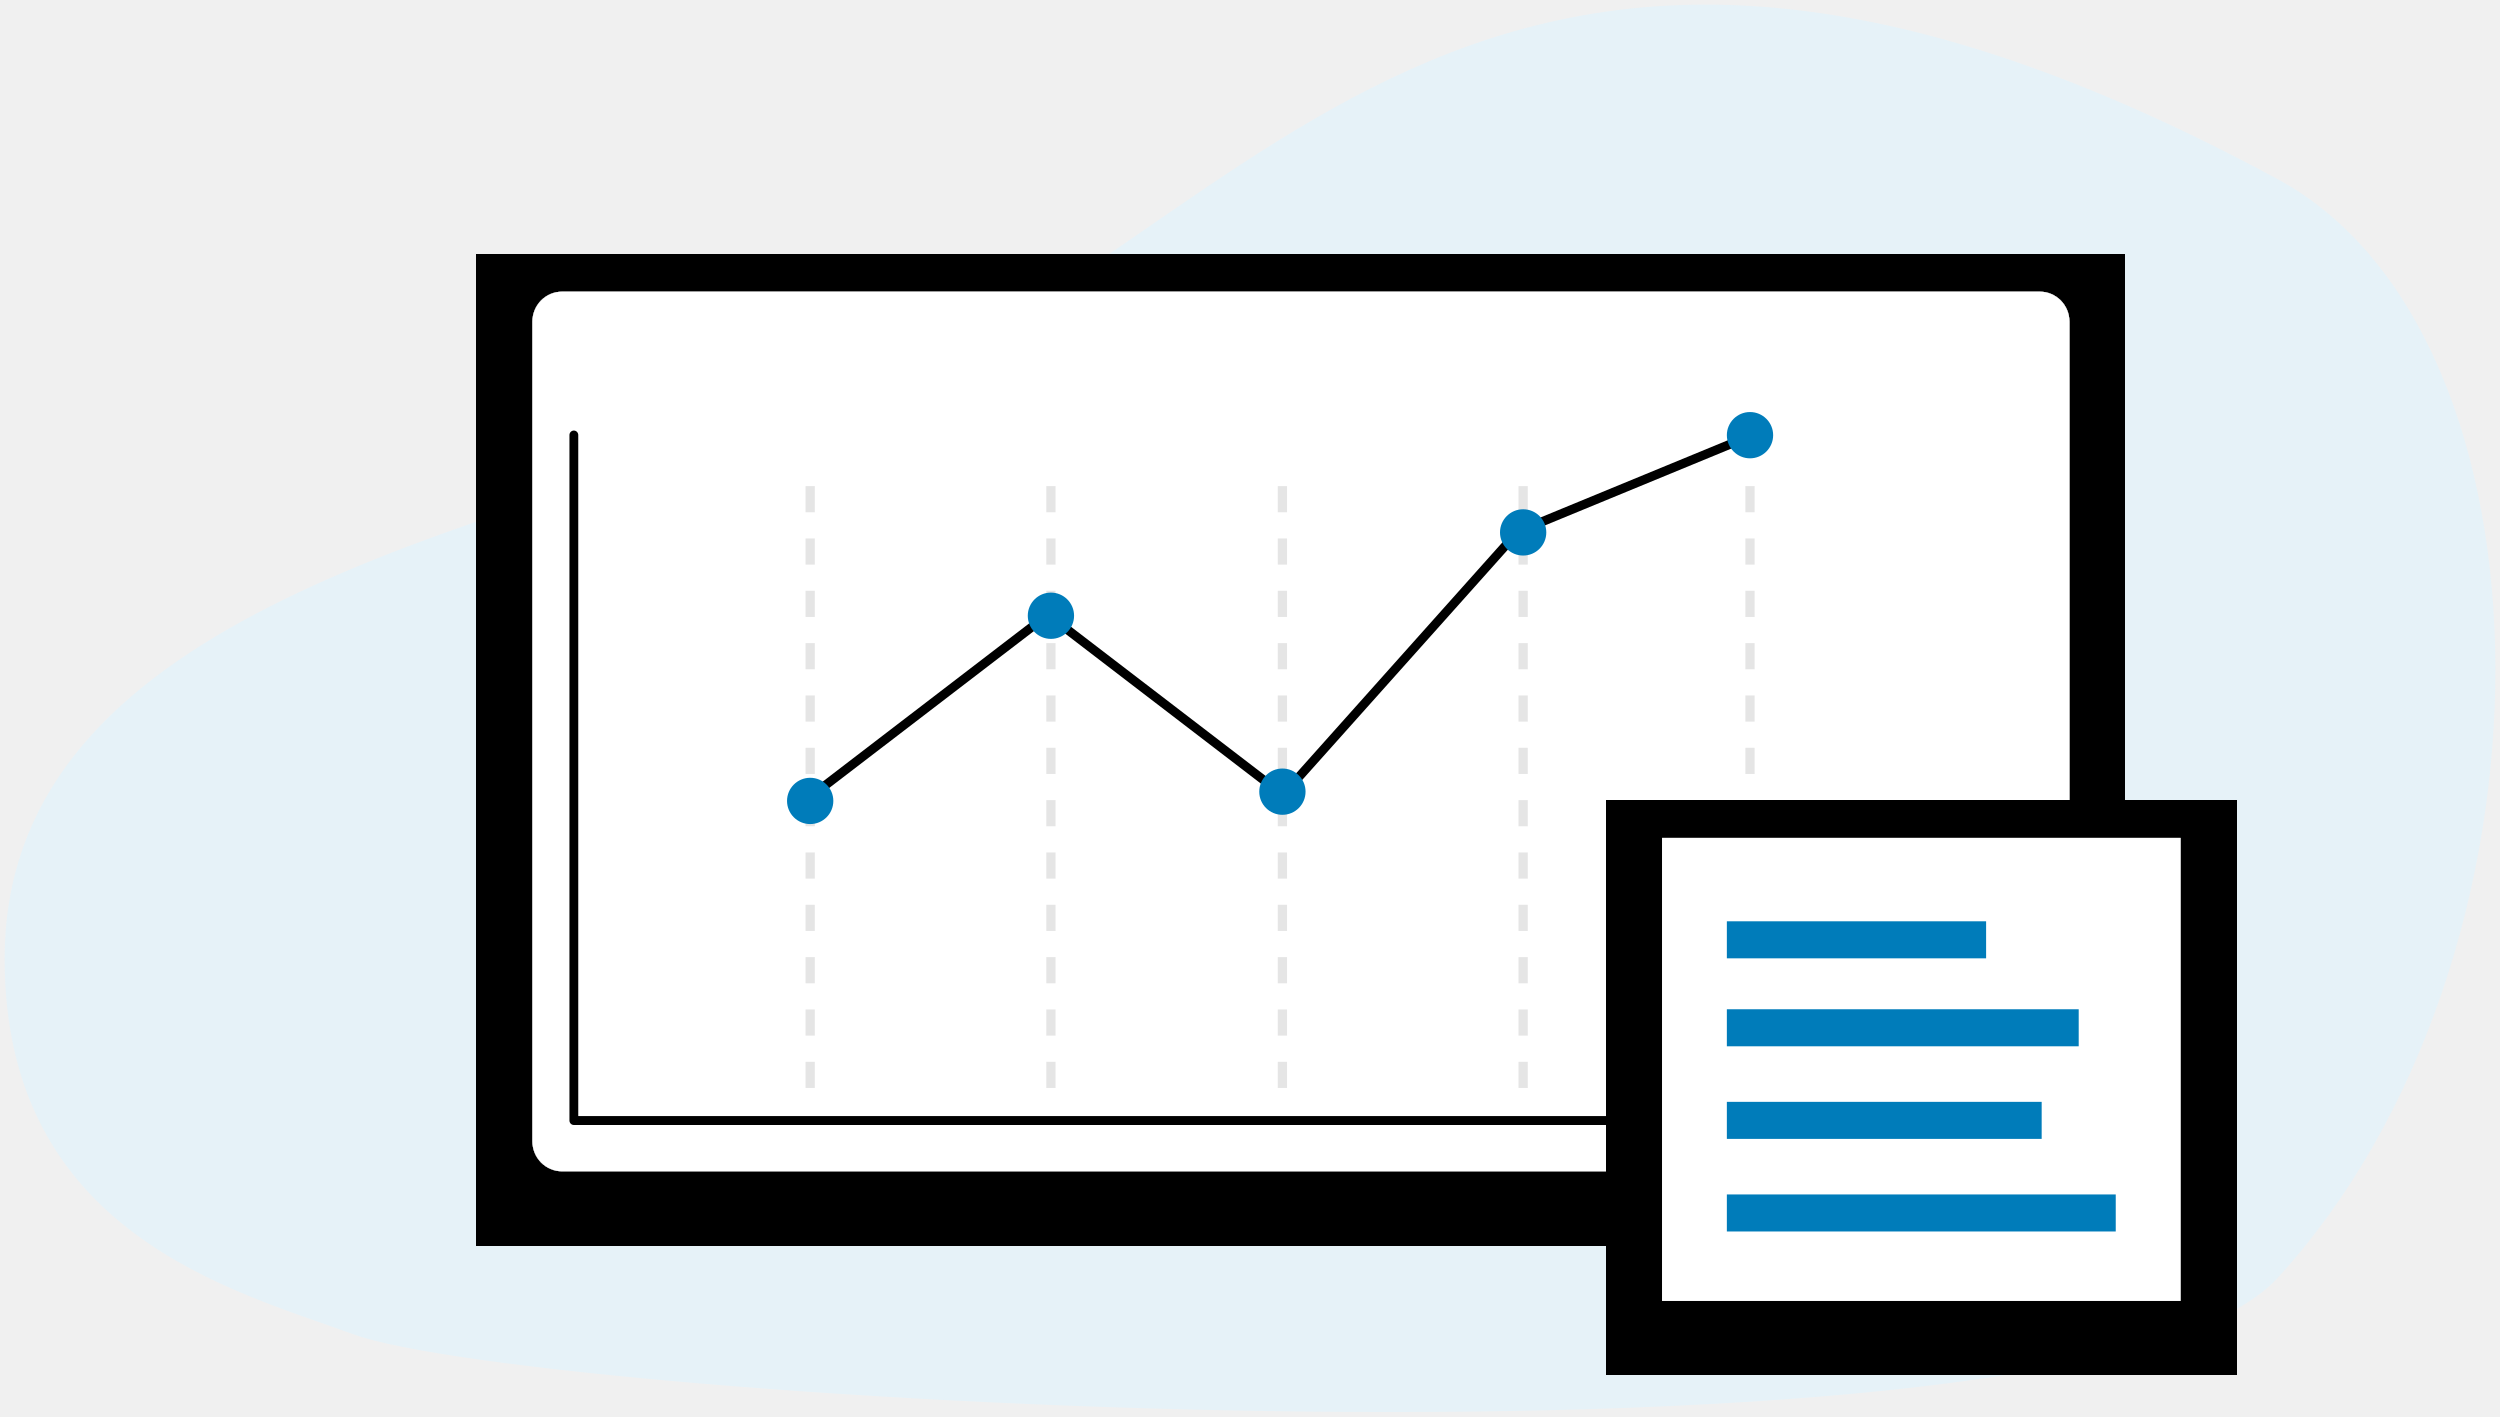
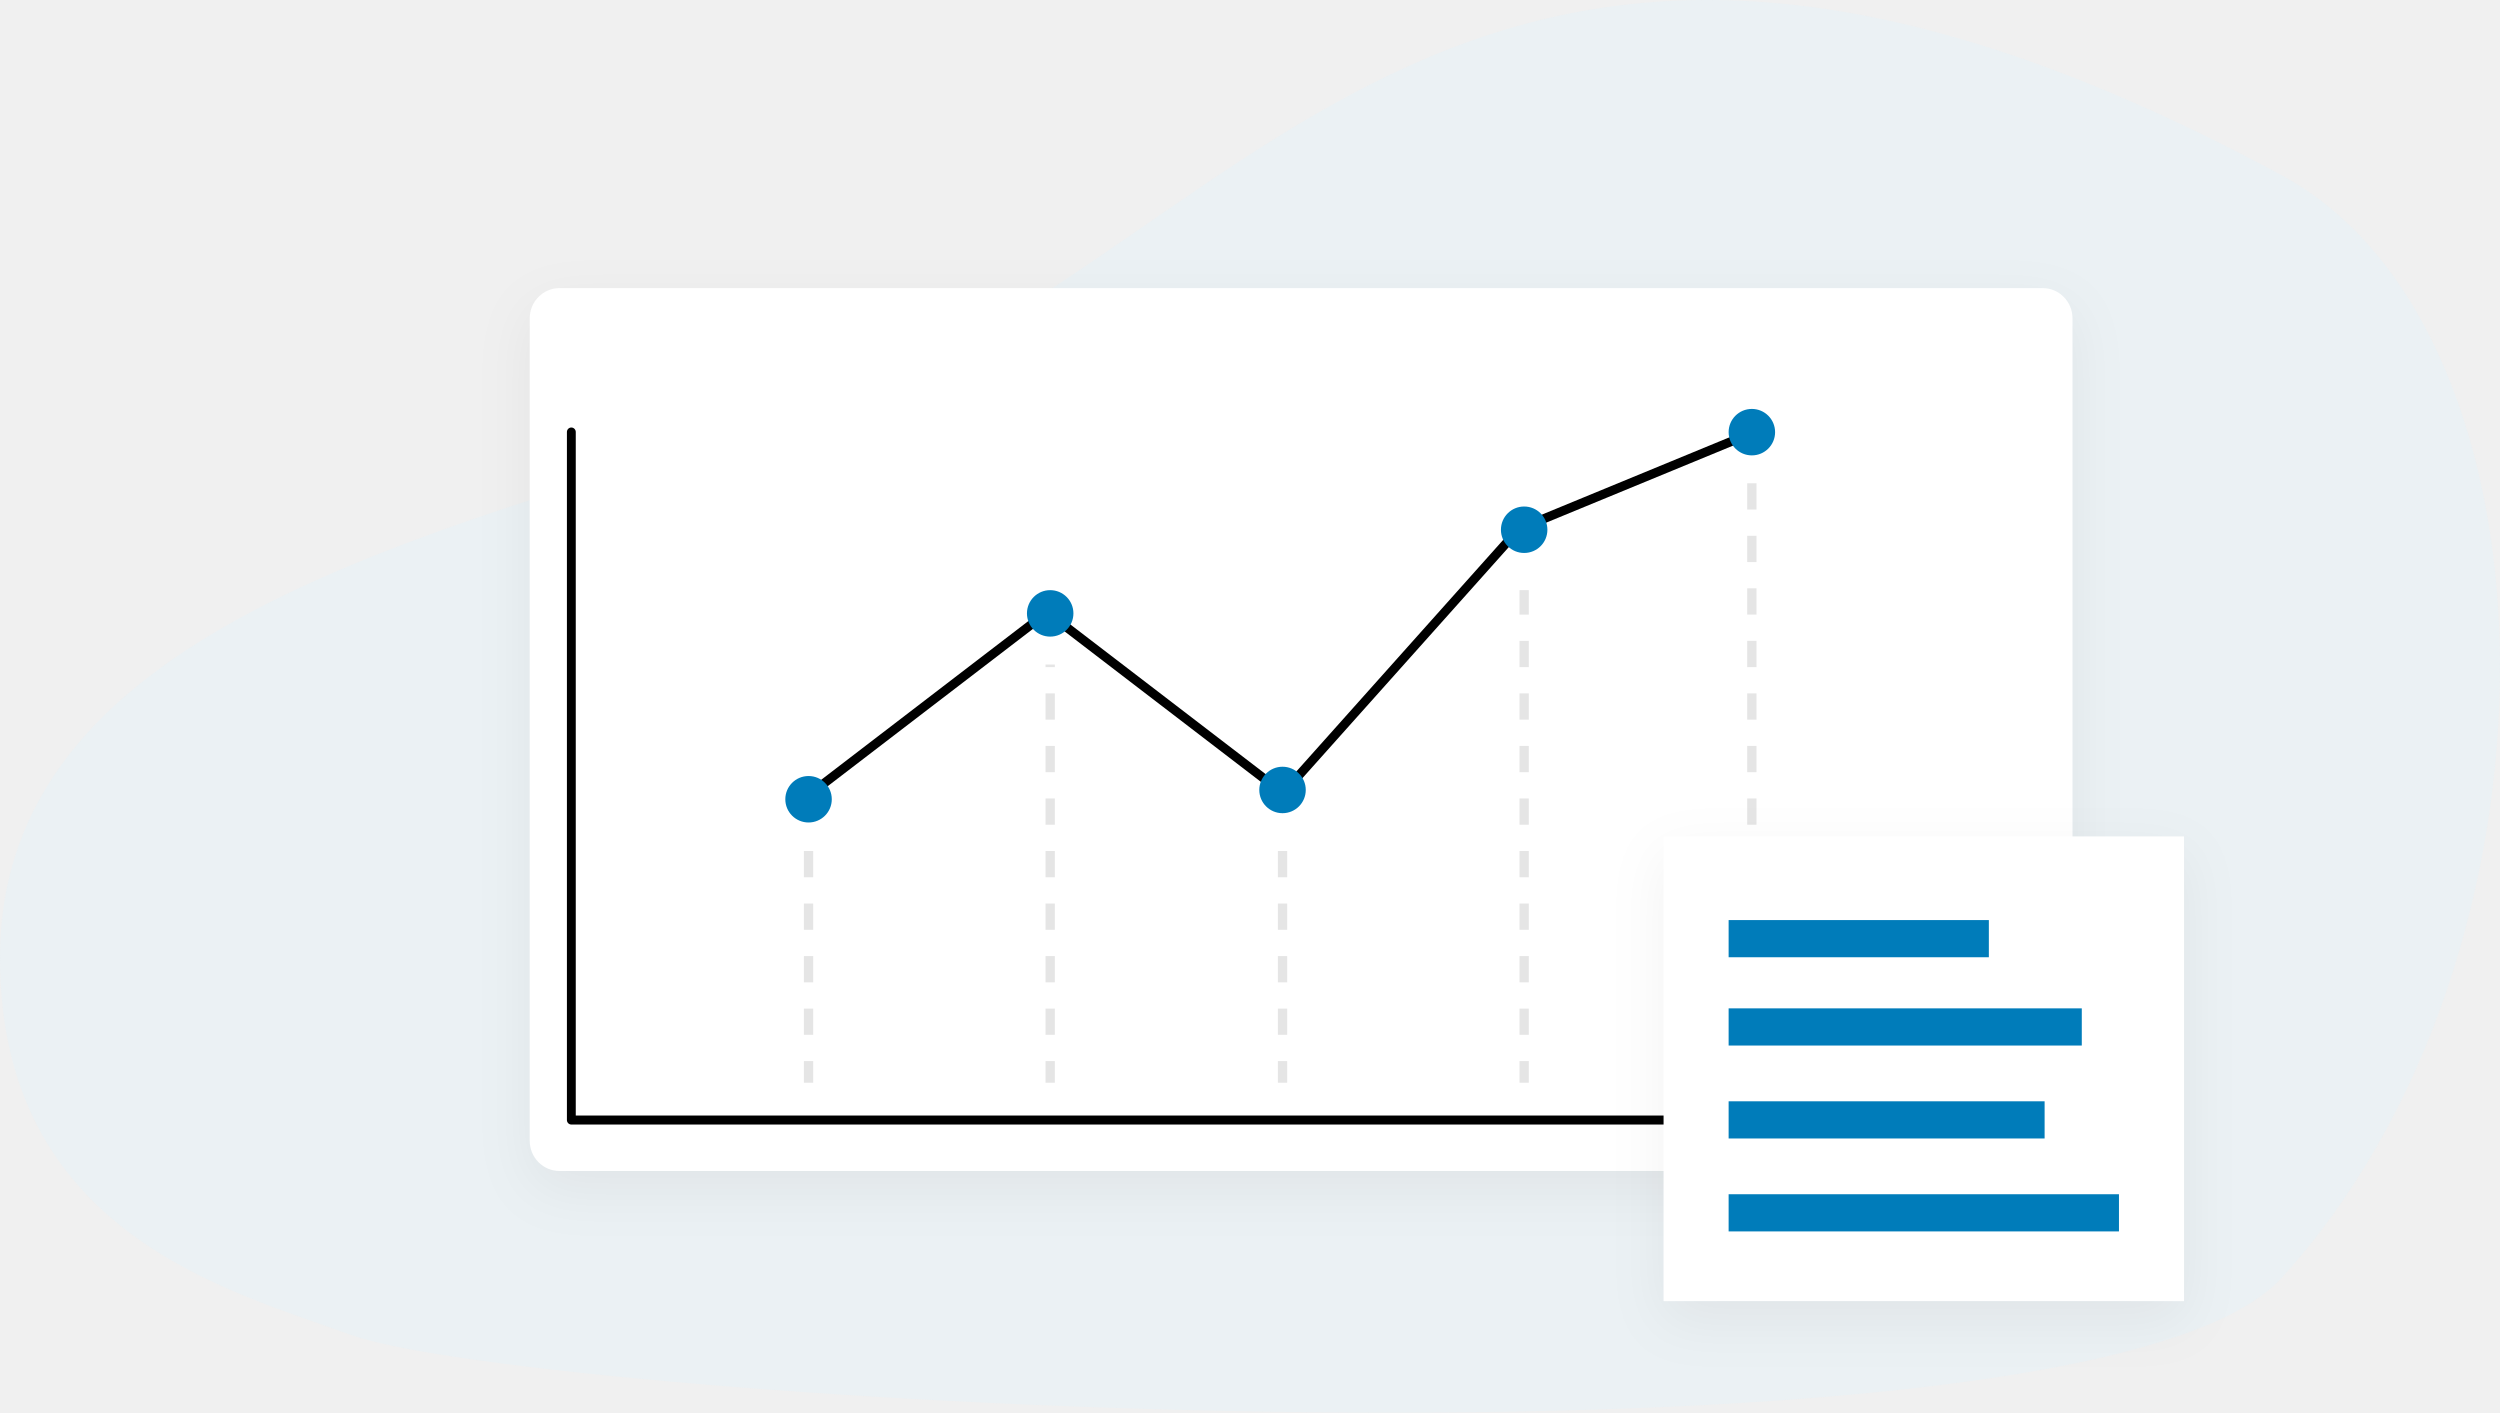
- <svg xmlns="http://www.w3.org/2000/svg" width="270" height="153" viewBox="0 0 270 153" fill="none">
-   <g clipPath="url(#clip0)">
-     <path d="M245.953 19.332C277.1 36.143 277.597 103.556 245.953 138.048C224.706 161.207 57.801 151.292 38.13 144.092C25.302 139.396 0.5 133.235 0.5 103.556C0.5 68.693 44.575 58.311 85.168 45.802C134.772 30.517 155.298 -29.598 245.953 19.332Z" fill="#E6F2F8" fillOpacity="0.5" />
-     <g filter="url(#filter0_d)">
-       <path d="M220.296 126.5H60.704C59.855 126.499 59.04 126.157 58.44 125.55C57.839 124.942 57.501 124.118 57.5 123.259V34.741C57.501 33.882 57.839 33.058 58.44 32.45C59.04 31.843 59.855 31.501 60.704 31.5H220.296C221.145 31.501 221.96 31.843 222.56 32.45C223.161 33.058 223.499 33.882 223.5 34.741V123.259C223.499 124.118 223.161 124.942 222.56 125.55C221.96 126.157 221.145 126.499 220.296 126.5Z" fill="white" />
-     </g>
-     <path d="M189.5 46.5H188.5V48.5H189.5V46.5Z" fill="#E5E5E5" />
-     <path d="M189.5 117.5H188.5V114.674H189.5V117.5ZM189.5 111.848H188.5V109.022H189.5V111.848ZM189.5 106.196H188.5V103.37H189.5V106.196ZM189.5 100.543H188.5V97.717H189.5V100.543ZM189.5 94.891H188.5V92.065H189.5V94.891ZM189.5 89.239H188.5V86.413H189.5V89.239ZM189.5 83.587H188.5V80.761H189.5V83.587ZM189.5 77.935H188.5V75.109H189.5V77.935ZM189.5 72.283H188.5V69.457H189.5V72.283ZM189.5 66.63H188.5V63.804H189.5V66.63ZM189.5 60.978H188.5V58.152H189.5V60.978ZM189.5 55.326H188.5V52.5H189.5V55.326Z" fill="#E5E5E5" />
-     <g clipPath="url(#clip1)">
-       <path d="M165 117.5H164V114.674H165V117.5ZM165 111.848H164V109.022H165V111.848ZM165 106.196H164V103.37H165V106.196ZM165 100.543H164V97.717H165V100.543ZM165 94.891H164V92.065H165V94.891ZM165 89.239H164V86.413H165V89.239ZM165 83.587H164V80.761H165V83.587ZM165 77.935H164V75.109H165V77.935ZM165 72.283H164V69.457H165V72.283ZM165 66.63H164V63.804H165V66.63ZM165 60.978H164V58.152H165V60.978ZM165 55.326H164V52.5H165V55.326Z" fill="#E5E5E5" />
-     </g>
-     <g clipPath="url(#clip2)">
-       <path d="M139 117.5H138V114.674H139V117.5ZM139 111.848H138V109.022H139V111.848ZM139 106.196H138V103.37H139V106.196ZM139 100.543H138V97.717H139V100.543ZM139 94.891H138V92.065H139V94.891ZM139 89.239H138V86.413H139V89.239ZM139 83.587H138V80.761H139V83.587ZM139 77.935H138V75.109H139V77.935ZM139 72.283H138V69.457H139V72.283ZM139 66.63H138V63.804H139V66.63ZM139 60.978H138V58.152H139V60.978ZM139 55.326H138V52.5H139V55.326Z" fill="#E5E5E5" />
-     </g>
-     <g clipPath="url(#clip3)">
-       <path d="M114 117.5H113V114.674H114V117.5ZM114 111.848H113V109.022H114V111.848ZM114 106.196H113V103.37H114V106.196ZM114 100.543H113V97.717H114V100.543ZM114 94.891H113V92.065H114V94.891ZM114 89.239H113V86.413H114V89.239ZM114 83.587H113V80.761H114V83.587ZM114 77.935H113V75.109H114V77.935ZM114 72.283H113V69.457H114V72.283ZM114 66.63H113V63.804H114V66.63ZM114 60.978H113V58.152H114V60.978ZM114 55.326H113V52.5H114V55.326Z" fill="#E5E5E5" />
-     </g>
-     <g clipPath="url(#clip4)">
-       <path d="M88 117.5H87V114.674H88V117.5ZM88 111.848H87V109.022H88V111.848ZM88 106.196H87V103.37H88V106.196ZM88 100.543H87V97.717H88V100.543ZM88 94.891H87V92.065H88V94.891ZM88 89.239H87V86.413H88V89.239ZM88 83.587H87V80.761H88V83.587ZM88 77.935H87V75.109H88V77.935ZM88 72.283H87V69.457H88V72.283ZM88 66.63H87V63.804H88V66.63ZM88 60.978H87V58.152H88V60.978ZM88 55.326H87V52.5H88V55.326Z" fill="#E5E5E5" />
-     </g>
-     <path d="M214.024 121.5H61.976C61.85 121.5 61.729 121.449 61.639 121.358C61.55 121.268 61.5 121.145 61.5 121.017V46.983C61.5 46.855 61.55 46.732 61.639 46.642C61.729 46.551 61.85 46.5 61.976 46.5C62.102 46.5 62.223 46.551 62.312 46.642C62.401 46.732 62.452 46.855 62.452 46.983V120.533H214.024C214.15 120.533 214.271 120.584 214.361 120.675C214.45 120.765 214.5 120.888 214.5 121.017C214.5 121.145 214.45 121.268 214.361 121.358C214.271 121.449 214.15 121.5 214.024 121.5V121.5Z" fill="black" />
-     <path d="M138.615 86.5L113.171 67L88.074 86.234L87.5 85.449L113.171 65.776L138.494 85.183L163.658 57.007L163.759 56.964L189.142 46.5L189.5 47.41L164.218 57.832L138.615 86.5Z" fill="black" />
-     <path d="M87.5 89C88.881 89 90 87.881 90 86.5C90 85.119 88.881 84 87.5 84C86.119 84 85 85.119 85 86.5C85 87.881 86.119 89 87.5 89Z" fill="#007CBA" />
-     <path d="M113.5 69C114.881 69 116 67.881 116 66.5C116 65.119 114.881 64 113.5 64C112.119 64 111 65.119 111 66.5C111 67.881 112.119 69 113.5 69Z" fill="#007CBA" />
-     <path d="M138.5 88C139.881 88 141 86.881 141 85.5C141 84.119 139.881 83 138.5 83C137.119 83 136 84.119 136 85.5C136 86.881 137.119 88 138.5 88Z" fill="#007CBA" />
-     <path d="M164.5 60C165.881 60 167 58.881 167 57.5C167 56.119 165.881 55 164.5 55C163.119 55 162 56.119 162 57.5C162 58.881 163.119 60 164.5 60Z" fill="#007CBA" />
-     <path d="M189 49.5C190.381 49.5 191.5 48.381 191.5 47C191.5 45.619 190.381 44.5 189 44.5C187.619 44.5 186.5 45.619 186.5 47C186.5 48.381 187.619 49.5 189 49.5Z" fill="#007CBA" />
-     <g filter="url(#filter1_d)">
-       <rect x="179.5" y="90.5" width="56" height="50" fill="white" />
-     </g>
-     <path d="M214.5 99.5H186.5V103.5H214.5V99.5Z" fill="#007CBA" />
-     <path d="M224.5 109H186.5V113H224.5V109Z" fill="#007CBA" />
-     <path d="M220.5 119H186.5V123H220.5V119Z" fill="#007CBA" />
-     <path d="M228.5 129H186.5V133H228.5V129Z" fill="#007CBA" />
+ <svg xmlns="http://www.w3.org/2000/svg" width="269" height="152" viewBox="0 0 269 152" fill="none">
+   <path d="M245.453 18.832C276.6 35.643 277.097 103.056 245.453 137.548C224.206 160.707 57.301 150.792 37.63 143.592C24.802 138.896 -0 132.735 3.9604e-10 103.056C0 68.193 44.075 57.811 84.668 45.302C134.272 30.017 154.798 -30.098 245.453 18.832Z" fill="#E6F2F8" fill-opacity="0.5" />
+   <g filter="url(#filter0_d)">
+     <path d="M219.796 126H60.204C59.355 125.999 58.54 125.657 57.94 125.05C57.339 124.442 57.001 123.618 57 122.759V34.241C57.001 33.382 57.339 32.558 57.94 31.951C58.54 31.343 59.355 31.001 60.204 31H219.796C220.645 31.001 221.46 31.343 222.06 31.951C222.661 32.558 222.999 33.382 223 34.241V122.759C222.999 123.618 222.661 124.442 222.06 125.05C221.46 125.657 220.645 125.999 219.796 126V126Z" fill="white" />
  </g>
+   <path d="M189 46H188V48H189V46Z" fill="#E5E5E5" />
+   <path d="M189 117H188V114.174H189V117ZM189 111.348H188V108.522H189V111.348ZM189 105.696H188V102.87H189V105.696ZM189 100.043H188V97.217H189V100.043ZM189 94.391H188V91.565H189V94.391ZM189 88.739H188V85.913H189V88.739ZM189 83.087H188V80.261H189V83.087ZM189 77.435H188V74.609H189V77.435ZM189 71.783H188V68.957H189V71.783ZM189 66.13H188V63.304H189V66.13ZM189 60.478H188V57.652H189V60.478ZM189 54.826H188V52H189V54.826Z" fill="#E5E5E5" />
+   <g clip-path="url(#clip0)">
+     <path d="M164.5 117H163.5V114.174H164.5V117ZM164.5 111.348H163.5V108.522H164.5V111.348ZM164.5 105.696H163.5V102.87H164.5V105.696ZM164.5 100.043H163.5V97.217H164.5V100.043ZM164.5 94.391H163.5V91.565H164.5V94.391ZM164.5 88.739H163.5V85.913H164.5V88.739ZM164.5 83.087H163.5V80.261H164.5V83.087ZM164.5 77.435H163.5V74.609H164.5V77.435ZM164.5 71.783H163.5V68.957H164.5V71.783ZM164.5 66.13H163.5V63.304H164.5V66.13ZM164.5 60.478H163.5V57.652H164.5V60.478ZM164.5 54.826H163.5V52H164.5V54.826Z" fill="#E5E5E5" />
+   </g>
+   <g clip-path="url(#clip1)">
+     <path d="M138.5 117H137.5V114.174H138.5V117ZM138.5 111.348H137.5V108.522H138.5V111.348ZM138.5 105.696H137.5V102.87H138.5V105.696ZM138.5 100.043H137.5V97.217H138.5V100.043ZM138.5 94.391H137.5V91.565H138.5V94.391ZM138.5 88.739H137.5V85.913H138.5V88.739ZM138.5 83.087H137.5V80.261H138.5V83.087ZM138.5 77.435H137.5V74.609H138.5V77.435ZM138.5 71.783H137.5V68.957H138.5V71.783ZM138.5 66.13H137.5V63.304H138.5V66.13ZM138.5 60.478H137.5V57.652H138.5V60.478ZM138.5 54.826H137.5V52H138.5V54.826Z" fill="#E5E5E5" />
+   </g>
+   <g clip-path="url(#clip2)">
+     <path d="M113.5 117H112.5V114.174H113.5V117ZM113.5 111.348H112.5V108.522H113.5V111.348ZM113.5 105.696H112.5V102.87H113.5V105.696ZM113.5 100.043H112.5V97.217H113.5V100.043ZM113.5 94.391H112.5V91.565H113.5V94.391ZM113.5 88.739H112.5V85.913H113.5V88.739ZM113.5 83.087H112.5V80.261H113.5V83.087ZM113.5 77.435H112.5V74.609H113.5V77.435ZM113.5 71.783H112.5V68.957H113.5V71.783ZM113.5 66.13H112.5V63.304H113.5V66.13ZM113.5 60.478H112.5V57.652H113.5V60.478ZM113.5 54.826H112.5V52H113.5V54.826Z" fill="#E5E5E5" />
+   </g>
+   <g clip-path="url(#clip3)">
+     <path d="M87.5 117H86.5V114.174H87.5V117ZM87.5 111.348H86.5V108.522H87.5V111.348ZM87.5 105.696H86.5V102.87H87.5V105.696ZM87.5 100.043H86.5V97.217H87.5V100.043ZM87.5 94.391H86.5V91.565H87.5V94.391ZM87.5 88.739H86.5V85.913H87.5V88.739ZM87.5 83.087H86.5V80.261H87.5V83.087ZM87.5 77.435H86.5V74.609H87.5V77.435ZM87.5 71.783H86.5V68.957H87.5V71.783ZM87.5 66.13H86.5V63.304H87.5V66.13ZM87.5 60.478H86.5V57.652H87.5V60.478ZM87.5 54.826H86.5V52H87.5V54.826Z" fill="#E5E5E5" />
+   </g>
+   <path d="M213.524 121H61.476C61.35 121 61.229 120.949 61.139 120.858C61.05 120.768 61 120.645 61 120.517V46.483C61 46.355 61.05 46.232 61.139 46.142C61.229 46.051 61.35 46 61.476 46C61.602 46 61.723 46.051 61.812 46.142C61.901 46.232 61.952 46.355 61.952 46.483V120.033H213.524C213.65 120.033 213.771 120.084 213.861 120.175C213.95 120.265 214 120.388 214 120.517C214 120.645 213.95 120.768 213.861 120.858C213.771 120.949 213.65 121 213.524 121V121Z" fill="black" />
+   <path d="M138.115 86L112.671 66.5L87.574 85.734L87 84.949L112.671 65.276L137.994 84.683L163.158 56.507L163.259 56.464L188.642 46L189 46.91L163.718 57.332L138.115 86Z" fill="black" />
+   <path d="M87 88.5C88.381 88.5 89.5 87.381 89.5 86C89.5 84.619 88.381 83.5 87 83.5C85.619 83.5 84.5 84.619 84.5 86C84.5 87.381 85.619 88.5 87 88.5Z" fill="#007CBA" />
+   <path d="M113 68.5C114.381 68.5 115.5 67.381 115.5 66C115.5 64.619 114.381 63.5 113 63.5C111.619 63.5 110.5 64.619 110.5 66C110.5 67.381 111.619 68.5 113 68.5Z" fill="#007CBA" />
+   <path d="M138 87.5C139.381 87.5 140.5 86.381 140.5 85C140.5 83.619 139.381 82.5 138 82.5C136.619 82.5 135.5 83.619 135.5 85C135.5 86.381 136.619 87.5 138 87.5Z" fill="#007CBA" />
+   <path d="M164 59.5C165.381 59.5 166.5 58.381 166.5 57C166.5 55.619 165.381 54.5 164 54.5C162.619 54.5 161.5 55.619 161.5 57C161.5 58.381 162.619 59.5 164 59.5Z" fill="#007CBA" />
+   <path d="M188.5 49C189.881 49 191 47.881 191 46.5C191 45.119 189.881 44 188.5 44C187.119 44 186 45.119 186 46.5C186 47.881 187.119 49 188.5 49Z" fill="#007CBA" />
+   <g filter="url(#filter1_d)">
+     <rect x="179" y="90" width="56" height="50" fill="white" />
+   </g>
+   <path d="M214 99H186V103H214V99Z" fill="#007CBA" />
+   <path d="M224 108.5H186V112.5H224V108.5Z" fill="#007CBA" />
+   <path d="M220 118.5H186V122.5H220V118.5Z" fill="#007CBA" />
+   <path d="M228 128.5H186V132.5H228V128.5Z" fill="#007CBA" />
  <defs>
-     <filter id="filter0_d" x="51.5" y="27.5" width="178" height="107" filterUnits="userSpaceOnUse" colorInterpolationFilters="sRGB">
-       <feFlood floodOpacity="0" result="BackgroundImageFix" />
+     <filter id="filter0_d" x="51" y="27" width="178" height="107" filterUnits="userSpaceOnUse" color-interpolation-filters="sRGB">
+       <feFlood flood-opacity="0" result="BackgroundImageFix" />
      <feColorMatrix in="SourceAlpha" type="matrix" values="0 0 0 0 0 0 0 0 0 0 0 0 0 0 0 0 0 0 127 0" />
      <feOffset dy="2" />
      <feGaussianBlur stdDeviation="3" />
      <feColorMatrix type="matrix" values="0 0 0 0 0 0 0 0 0 0 0 0 0 0 0 0 0 0 0.05 0" />
      <feBlend mode="normal" in2="BackgroundImageFix" result="effect1_dropShadow" />
      <feBlend mode="normal" in="SourceGraphic" in2="effect1_dropShadow" result="shape" />
    </filter>
-     <filter id="filter1_d" x="173.5" y="86.5" width="68" height="62" filterUnits="userSpaceOnUse" colorInterpolationFilters="sRGB">
-       <feFlood floodOpacity="0" result="BackgroundImageFix" />
+     <filter id="filter1_d" x="173" y="86" width="68" height="62" filterUnits="userSpaceOnUse" color-interpolation-filters="sRGB">
+       <feFlood flood-opacity="0" result="BackgroundImageFix" />
      <feColorMatrix in="SourceAlpha" type="matrix" values="0 0 0 0 0 0 0 0 0 0 0 0 0 0 0 0 0 0 127 0" />
      <feOffset dy="2" />
      <feGaussianBlur stdDeviation="3" />
      <feColorMatrix type="matrix" values="0 0 0 0 0 0 0 0 0 0 0 0 0 0 0 0 0 0 0.05 0" />
      <feBlend mode="normal" in2="BackgroundImageFix" result="effect1_dropShadow" />
      <feBlend mode="normal" in="SourceGraphic" in2="effect1_dropShadow" result="shape" />
    </filter>
    <clipPath id="clip0">
-       <rect width="269" height="152" fill="white" transform="translate(0.5 0.5)" />
+       <rect width="1" height="53" fill="white" transform="translate(163.5 63.5)" />
    </clipPath>
    <clipPath id="clip1">
-       <rect width="1" height="53" fill="white" transform="translate(164 64)" />
+       <rect width="1" height="27" fill="white" transform="translate(137.5 89.5)" />
    </clipPath>
    <clipPath id="clip2">
-       <rect width="1" height="27" fill="white" transform="translate(138 90)" />
+       <rect width="1" height="45" fill="white" transform="translate(112.5 71.5)" />
    </clipPath>
    <clipPath id="clip3">
-       <rect width="1" height="45" fill="white" transform="translate(113 72)" />
-     </clipPath>
-     <clipPath id="clip4">
-       <rect width="1" height="25" fill="white" transform="translate(87 92)" />
+       <rect width="1" height="25" fill="white" transform="translate(86.5 91.5)" />
    </clipPath>
  </defs>
</svg>
